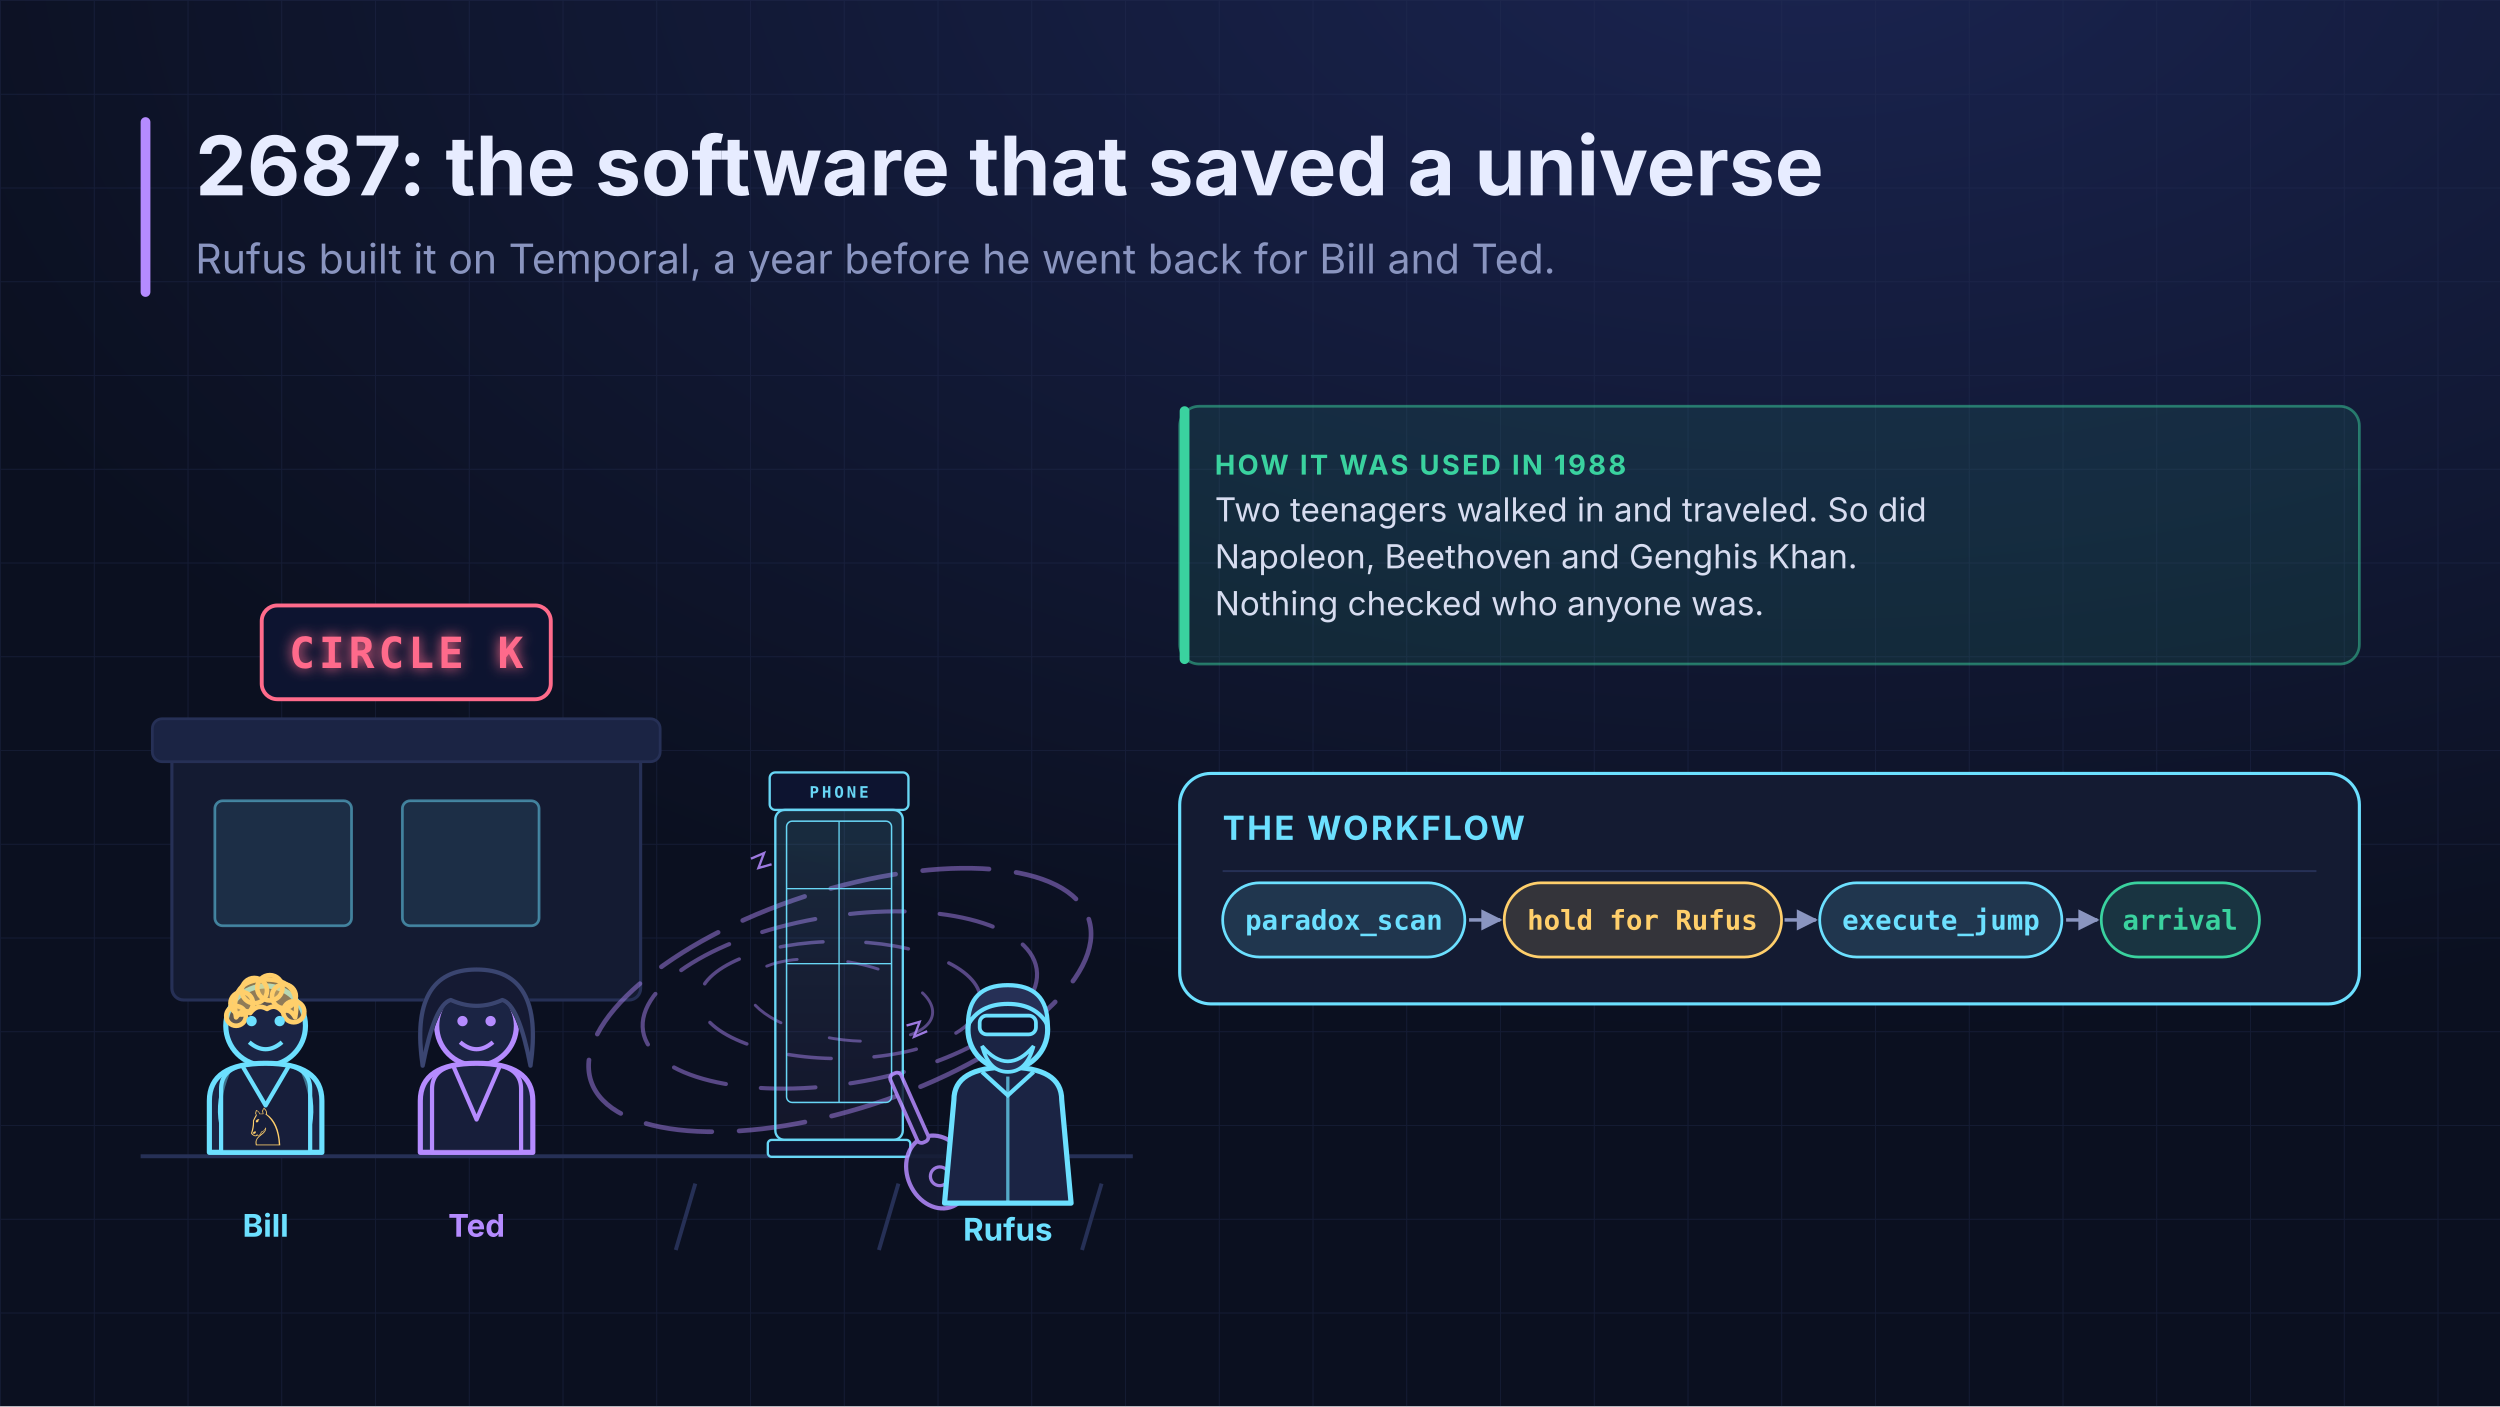
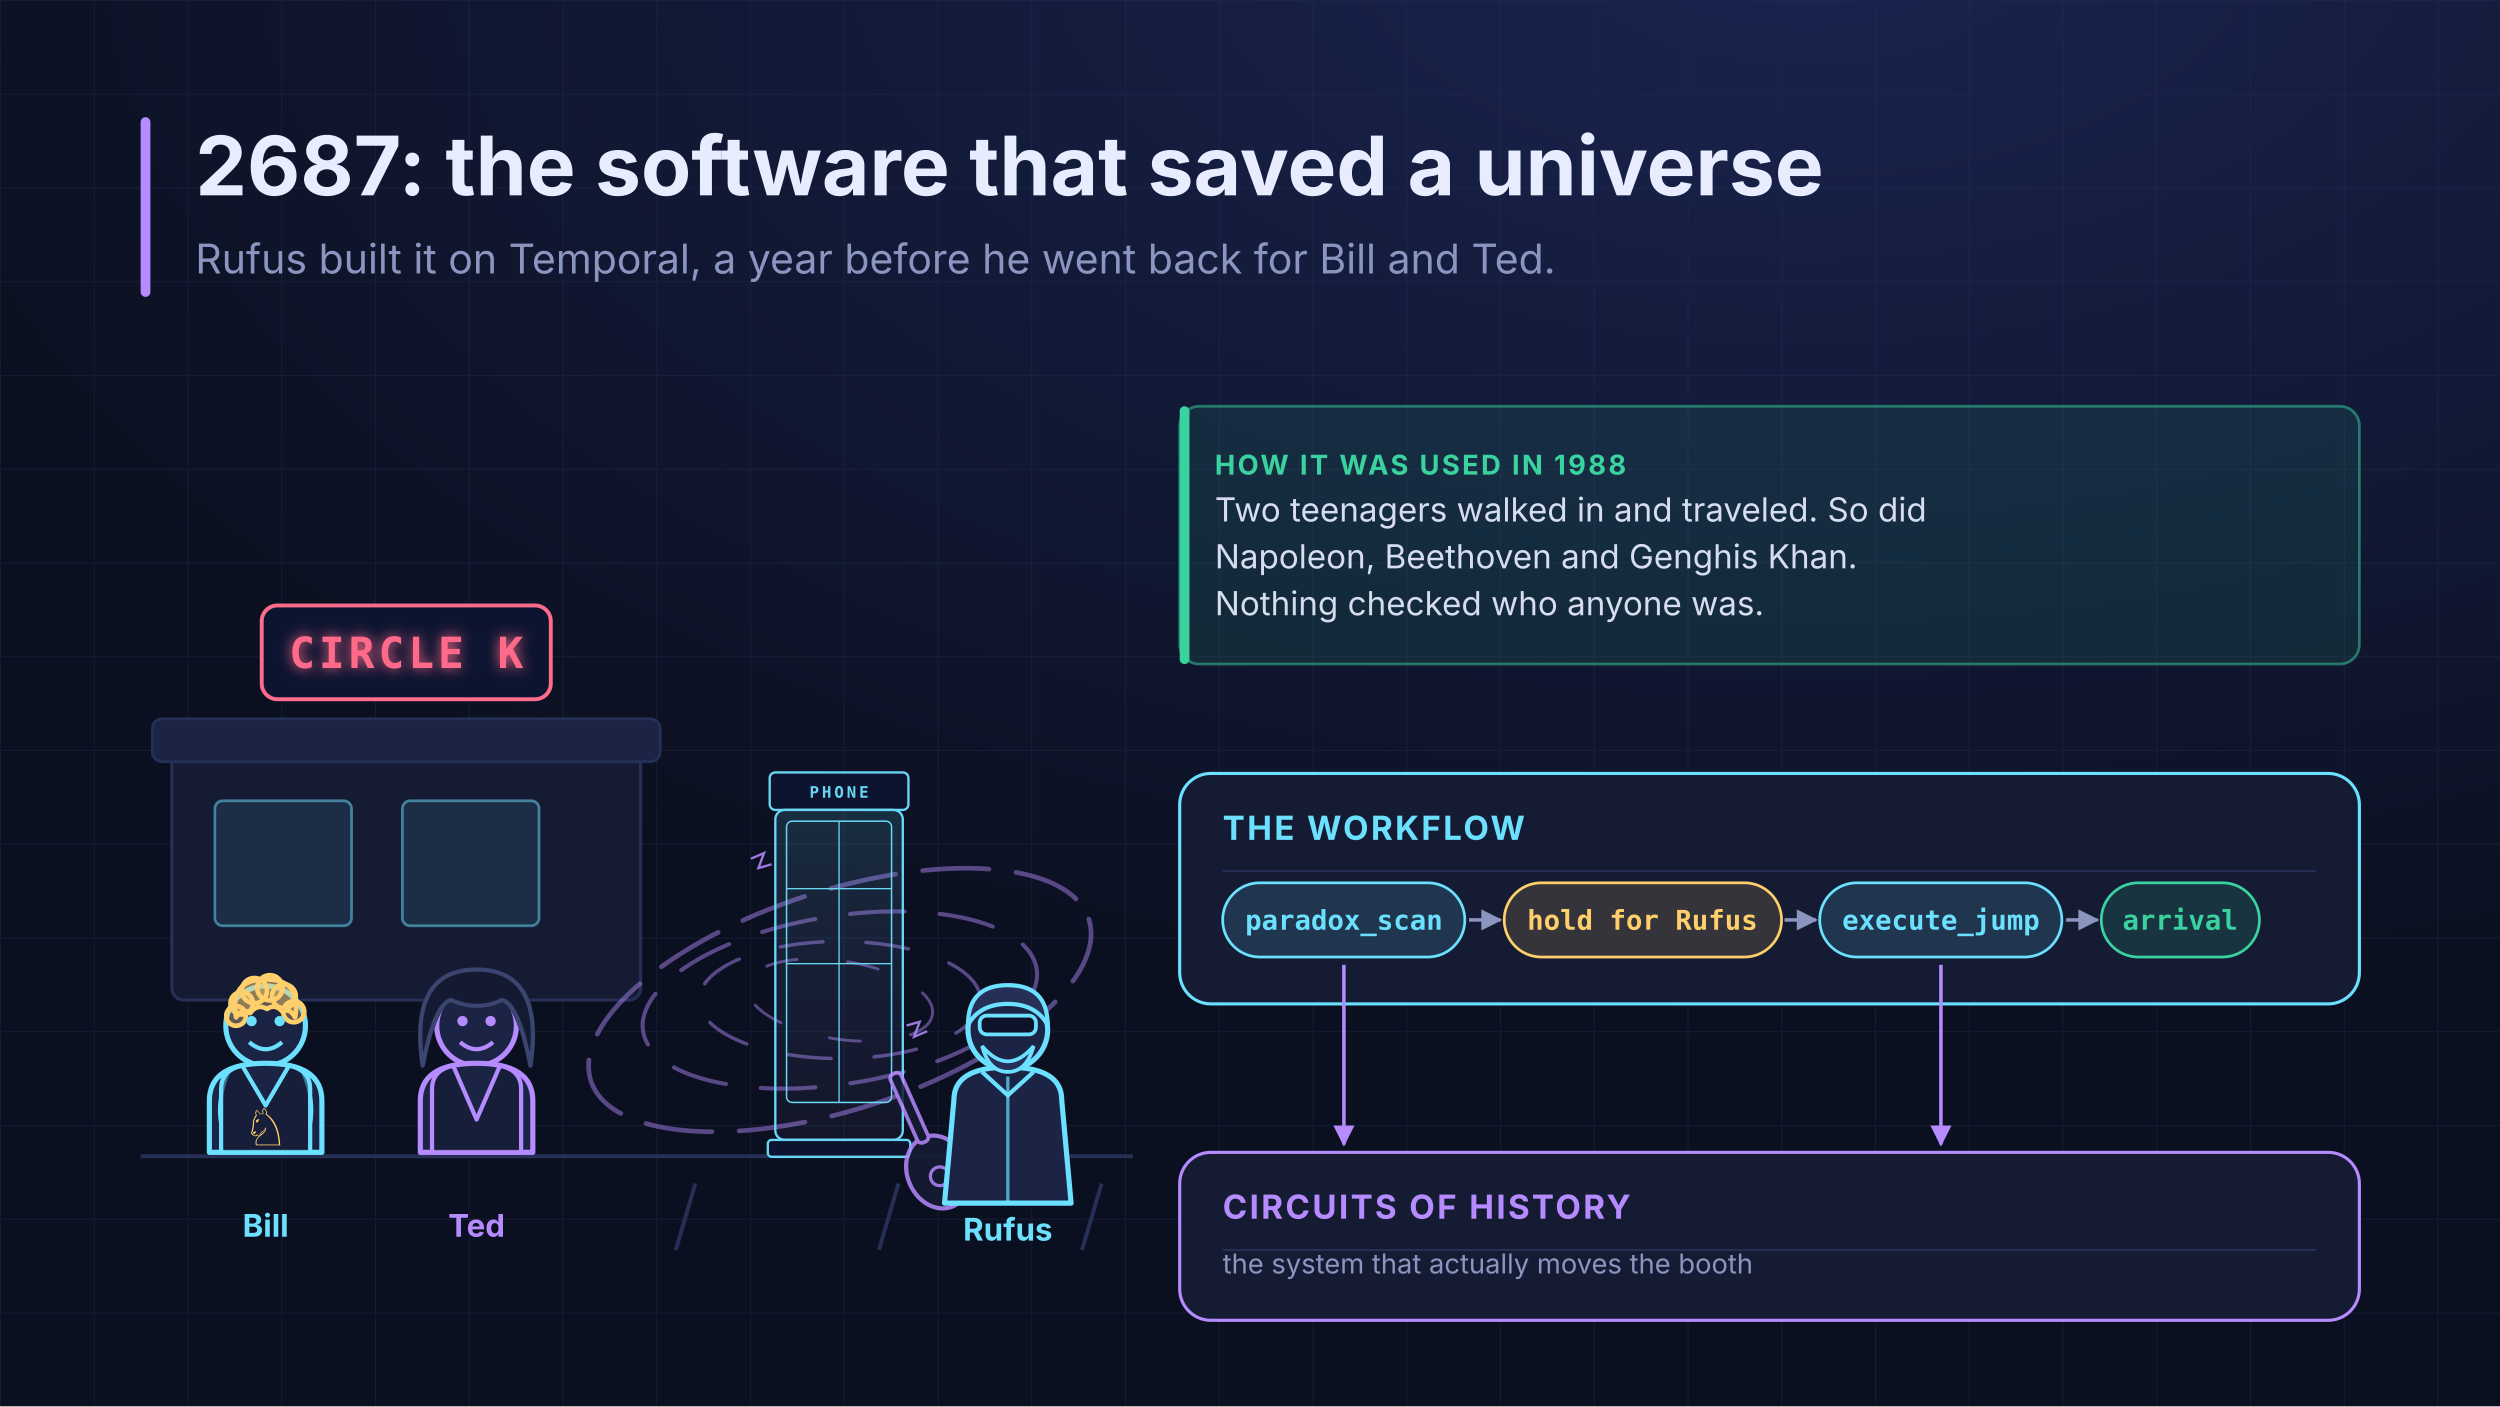
<svg xmlns="http://www.w3.org/2000/svg" viewBox="0 0 1280 720" width="1280" height="720" font-family="Inter, -apple-system, BlinkMacSystemFont, 'Segoe UI', Helvetica, Arial, sans-serif">
  <defs>
    <marker id="a-cyan" viewBox="0 0 10 10" refX="9" refY="5" markerWidth="6" markerHeight="6" orient="auto-start-reverse">
      <path d="M0 0 L10 5 L0 10 z" fill="#6ce0ff" />
    </marker>
    <marker id="a-purple" viewBox="0 0 10 10" refX="9" refY="5" markerWidth="6" markerHeight="6" orient="auto-start-reverse">
      <path d="M0 0 L10 5 L0 10 z" fill="#b58bff" />
    </marker>
    <marker id="a-ok" viewBox="0 0 10 10" refX="9" refY="5" markerWidth="6" markerHeight="6" orient="auto-start-reverse">
      <path d="M0 0 L10 5 L0 10 z" fill="#3ad29f" />
    </marker>
    <marker id="a-bad" viewBox="0 0 10 10" refX="9" refY="5" markerWidth="6" markerHeight="6" orient="auto-start-reverse">
      <path d="M0 0 L10 5 L0 10 z" fill="#ff6b8b" />
    </marker>
    <marker id="a-warn" viewBox="0 0 10 10" refX="9" refY="5" markerWidth="6" markerHeight="6" orient="auto-start-reverse">
      <path d="M0 0 L10 5 L0 10 z" fill="#ffcf6b" />
    </marker>
    <marker id="a-muted" viewBox="0 0 10 10" refX="9" refY="5" markerWidth="6" markerHeight="6" orient="auto-start-reverse">
      <path d="M0 0 L10 5 L0 10 z" fill="#8a95c0" />
    </marker>
    <marker id="a-ink" viewBox="0 0 10 10" refX="9" refY="5" markerWidth="6" markerHeight="6" orient="auto-start-reverse">
      <path d="M0 0 L10 5 L0 10 z" fill="#e7ecff" />
    </marker>
    <radialGradient id="halo" cx="72%" cy="-6%" r="80%">
      <stop offset="0" stop-color="#1a2450" />
      <stop offset="1" stop-color="#0b1020" />
    </radialGradient>
    <linearGradient id="glass" x1="0" y1="0" x2="0" y2="1">
      <stop offset="0" stop-color="#6ce0ff" stop-opacity="0.14" />
      <stop offset="1" stop-color="#b58bff" stop-opacity="0.05" />
    </linearGradient>
    <pattern id="grid" width="48" height="48" patternUnits="userSpaceOnUse">
      <path d="M48 0 H0 V48" fill="none" stroke="#263056" stroke-width="1" />
    </pattern>
    <linearGradient id="tlogo" x1="183" y1="192" x2="0" y2="0" gradientUnits="userSpaceOnUse">
      <stop stop-color="#444CE7" />
      <stop offset="1" stop-color="#B664FF" />
    </linearGradient>
    <filter id="glow" x="-40%" y="-40%" width="180%" height="180%">
      <feGaussianBlur stdDeviation="3.2" result="b" />
      <feMerge>
        <feMergeNode in="b" />
        <feMergeNode in="SourceGraphic" />
      </feMerge>
    </filter>
  </defs>
  <rect width="1280" height="720" fill="url(#halo)" />
  <rect width="1280" height="720" fill="url(#grid)" opacity="0.35" />
  <rect x="72" y="60" width="5" height="92" rx="2.5" fill="#b58bff" />
  <text x="100" y="100" font-size="42" fill="#e7ecff" font-weight="700" text-anchor="start" font-family="Inter, -apple-system, BlinkMacSystemFont, 'Segoe UI', Helvetica, Arial, sans-serif" opacity="1.0">2687: the software that saved a universe</text>
  <text x="100" y="140" font-size="21" fill="#8a95c0" font-weight="400" text-anchor="start" font-family="Inter, -apple-system, BlinkMacSystemFont, 'Segoe UI', Helvetica, Arial, sans-serif" opacity="1.0">Rufus built it on Temporal, a year before he went back for Bill and Ted.</text>
  <rect x="88" y="384" width="240" height="128" rx="6" fill="#141b32" stroke="#263056" stroke-width="1.6" />
  <rect x="78" y="368" width="260" height="22" rx="5" fill="#1b2444" stroke="#263056" stroke-width="1.4" />
  <rect x="134.0" y="310" width="148" height="48" rx="8" fill="#0d1430" stroke="#ff6b8b" stroke-width="2" />
  <text x="208.0" y="342" font-size="22" fill="#ff6b8b" font-weight="700" text-anchor="middle" font-family="'JetBrains Mono', 'SF Mono', Menlo, ui-monospace, monospace" opacity="1.0" letter-spacing="2" filter="url(#glow)">CIRCLE K</text>
  <rect x="110" y="410" width="70" height="64" rx="4" fill="#6ce0ff" fill-opacity="0.10" stroke="#6ce0ff" stroke-opacity="0.5" stroke-width="1.4" />
  <rect x="206" y="410" width="70" height="64" rx="4" fill="#6ce0ff" fill-opacity="0.10" stroke="#6ce0ff" stroke-opacity="0.5" stroke-width="1.4" />
  <g opacity="0.45" fill="none" stroke="#b58bff" stroke-linecap="round">
    <ellipse cx="430" cy="512" rx="134" ry="56" stroke-width="2.4" stroke-dasharray="34 14" transform="rotate(-18 430 512)" />
    <ellipse cx="430" cy="512" rx="102" ry="43" stroke-width="2.1" stroke-dasharray="28 18" transform="rotate(-9 430 512)" />
    <ellipse cx="430" cy="512" rx="72" ry="30" stroke-width="1.8" stroke-dasharray="22 22" transform="rotate(0 430 512)" />
    <ellipse cx="430" cy="512" rx="48" ry="20" stroke-width="1.5" stroke-dasharray="16 26" transform="rotate(9 430 512)" />
  </g>
  <line x1="72" y1="592" x2="580" y2="592" stroke="#263056" stroke-width="2" />
  <path d="M356 606 l-10 34" stroke="#263056" stroke-width="2" />
  <path d="M460 606 l-10 34" stroke="#263056" stroke-width="2" />
  <path d="M564 606 l-10 34" stroke="#263056" stroke-width="2" />
  <g transform="translate(372 383) scale(0.48)" opacity="0.95">
    <g stroke="#6ce0ff" stroke-width="2.5" stroke-linejoin="round" fill="none">
      <rect x="46" y="26" width="148" height="40" rx="6" fill="#0d1430" />
      <rect x="52" y="66" width="136" height="352" rx="10" fill="url(#glass)" />
      <rect x="64" y="78" width="112" height="300" rx="6" stroke-width="1.6" />
      <line x1="64" y1="150" x2="176" y2="150" stroke-width="1.4" />
      <line x1="64" y1="230" x2="176" y2="230" stroke-width="1.4" />
      <line x1="120" y1="78" x2="120" y2="378" stroke-width="1.4" />
      <rect x="44" y="418" width="152" height="18" rx="4" fill="#0d1430" />
    </g>
    <text x="120" y="53" text-anchor="middle" font-family="'JetBrains Mono', 'SF Mono', Menlo, ui-monospace, monospace" font-size="17" font-weight="700" letter-spacing="3" fill="#6ce0ff">PHONE</text>
    <g stroke="#b58bff" stroke-width="2.5" fill="none" opacity="0.9">
      <path d="M26 118 l14 -6 -6 16 14 -4" />
      <path d="M214 302 l-14 6 6 -16 -14 4" />
    </g>
  </g>
  <g transform="translate(136 590) scale(1.2)">
    <circle cx="0" cy="-54" r="17" fill="#1b2444" stroke="#6ce0ff" stroke-width="2.2" />
    <g transform="translate(0 -60) scale(0.6) translate(0 60)">
      <path d="M-21 -56 q-5 -27 21 -27 q26 0 21 27 q-4 -7 -9 -4 q-5 -6 -11 -2 q-7 -4 -12 3 q-5 -4 -10 3 z" fill="#ffcf6b" fill-opacity="0.30" stroke="#ffcf6b" stroke-width="3.33" stroke-linejoin="round" />
      <circle cx="-17" cy="-66" r="8" fill="#ffcf6b" fill-opacity="0.30" stroke="#ffcf6b" stroke-width="3.33" />
      <circle cx="-8" cy="-75" r="9" fill="#ffcf6b" fill-opacity="0.30" stroke="#ffcf6b" stroke-width="3.33" />
      <circle cx="3" cy="-77" r="9" fill="#ffcf6b" fill-opacity="0.30" stroke="#ffcf6b" stroke-width="3.33" />
      <circle cx="13" cy="-71" r="8.5" fill="#ffcf6b" fill-opacity="0.30" stroke="#ffcf6b" stroke-width="3.33" />
      <circle cx="20" cy="-60" r="7.5" fill="#ffcf6b" fill-opacity="0.30" stroke="#ffcf6b" stroke-width="3.33" />
      <circle cx="-21" cy="-57" r="7" fill="#ffcf6b" fill-opacity="0.30" stroke="#ffcf6b" stroke-width="3.33" />
    </g>
    <circle cx="-6" cy="-56" r="2.2" fill="#6ce0ff" />
    <circle cx="6" cy="-56" r="2.2" fill="#6ce0ff" />
    <path d="M-7 -47 q7 6 14 0" fill="none" stroke="#6ce0ff" stroke-width="1.8" />
    <path d="M-24 0 L-24 -22 Q-24 -38 0 -38 Q24 -38 24 -22 L24 0 Z" fill="#1b2444" stroke="#6ce0ff" stroke-width="2.2" stroke-linejoin="round" />
    <path d="M-16 -34 q-5 12 -3 22" fill="none" stroke="#6ce0ff" stroke-width="1.6" />
    <path d="M16 -34 q5 12 3 22" fill="none" stroke="#6ce0ff" stroke-width="1.6" />
    <path d="M-19 0 L-19 -27 Q-19 -35 -10 -37 L0 -20 L10 -37 Q19 -35 19 -27 L19 0 Z" fill="#141b32" fill-opacity="0.55" stroke="#6ce0ff" stroke-width="1.8" stroke-linejoin="round" />
    <text x="0" y="-3" font-size="22" fill="#ffcf6b" text-anchor="middle">♘</text>
  </g>
  <text x="136" y="633.2" font-size="16" fill="#6ce0ff" font-weight="700" text-anchor="middle" font-family="Inter, -apple-system, BlinkMacSystemFont, 'Segoe UI', Helvetica, Arial, sans-serif" opacity="1.0">Bill</text>
  <g transform="translate(244 590) scale(1.2)">
    <circle cx="0" cy="-54" r="17" fill="#1b2444" stroke="#b58bff" stroke-width="2.2" />
    <path d="M-23 -37 q-6 -41 23 -41 q29 0 23 41 q-5 -26 -12 -28 q-11 5 -22 0 q-7 2 -12 28 z" fill="#151a33" stroke="#151a33" stroke-width="2" stroke-linejoin="round" />
    <path d="M-23 -37 q-6 -41 23 -41 q29 0 23 41 q-5 -26 -12 -28 q-11 5 -22 0 q-7 2 -12 28 z" fill="none" stroke="#3a4570" stroke-width="1.8" stroke-linejoin="round" />
    <circle cx="-6" cy="-56" r="2.2" fill="#b58bff" />
    <circle cx="6" cy="-56" r="2.2" fill="#b58bff" />
    <path d="M-7 -47 q7 6 14 0" fill="none" stroke="#b58bff" stroke-width="1.8" />
    <path d="M-24 0 L-24 -22 Q-24 -38 0 -38 Q24 -38 24 -22 L24 0 Z" fill="#1b2444" stroke="#b58bff" stroke-width="2.2" stroke-linejoin="round" />
    <path d="M-19 0 L-19 -27 Q-19 -35 -10 -37 L0 -14 L10 -37 Q19 -35 19 -27 L19 0 Z" fill="#141b32" fill-opacity="0.55" stroke="#b58bff" stroke-width="1.8" stroke-linejoin="round" />
  </g>
  <text x="244" y="633.2" font-size="16" fill="#b58bff" font-weight="700" text-anchor="middle" font-family="Inter, -apple-system, BlinkMacSystemFont, 'Segoe UI', Helvetica, Arial, sans-serif" opacity="1.0">Ted</text>
  <g transform="translate(516 592) scale(1.2)">
    <g transform="rotate(-24) translate(-30 -6)" opacity="0.85">
      <ellipse cx="0" cy="0" rx="13" ry="16" fill="#141b32" stroke="#b58bff" stroke-width="1.8" />
      <rect x="-2.5" y="-46" width="5" height="32" rx="2" fill="#141b32" stroke="#b58bff" stroke-width="1.6" />
      <circle cx="0" cy="2" r="4" fill="none" stroke="#b58bff" stroke-width="1.4" />
    </g>
    <path d="M-27 20 L-23 -24 Q-23 -38 0 -38 Q23 -38 23 -24 L27 20 Z" fill="#1b2444" stroke="#6ce0ff" stroke-width="2.2" stroke-linejoin="round" />
    <path d="M0 -34 V20" stroke="#6ce0ff" stroke-width="1.4" opacity="0.7" />
    <path d="M-11 -36 l11 10 11 -10" fill="none" stroke="#6ce0ff" stroke-width="1.8" />
    <circle cx="0" cy="-54" r="17" fill="#1b2444" stroke="#6ce0ff" stroke-width="2.2" />
    <path d="M-17 -56 q0 -17 17 -17 q17 0 17 17 q-5 -9 -17 -9 q-12 0 -17 9 z" fill="#263056" stroke="#6ce0ff" stroke-width="1.8" />
    <rect x="-12" y="-60" width="24" height="8" rx="3" fill="#0d132a" stroke="#6ce0ff" stroke-width="1.6" />
    <path d="M-11 -47 q11 13 22 0 q-3 11 -11 11 q-8 0 -11 -11 z" fill="#263056" stroke="#6ce0ff" stroke-width="1.6" />
  </g>
  <text x="516" y="635.2" font-size="16" fill="#6ce0ff" font-weight="700" text-anchor="middle" font-family="Inter, -apple-system, BlinkMacSystemFont, 'Segoe UI', Helvetica, Arial, sans-serif" opacity="1.0">Rufus</text>
  <rect x="604" y="208" width="604" height="132" rx="10" fill="#3ad29f" fill-opacity="0.10" stroke="#3ad29f" stroke-opacity="0.5" stroke-width="1.4" />
  <rect x="604" y="208" width="5" height="132" rx="2.5" fill="#3ad29f" />
  <text x="622" y="243" font-size="14" fill="#3ad29f" font-weight="700" text-anchor="start" font-family="Inter, -apple-system, BlinkMacSystemFont, 'Segoe UI', Helvetica, Arial, sans-serif" opacity="1.0" letter-spacing="1.2">HOW IT WAS USED IN 1988</text>
  <text x="622" y="267" font-size="17" fill="#e7ecff" font-weight="400" text-anchor="start" font-family="Inter, -apple-system, BlinkMacSystemFont, 'Segoe UI', Helvetica, Arial, sans-serif" opacity="0.92">Two teenagers walked in and traveled. So did</text>
  <text x="622" y="291" font-size="17" fill="#e7ecff" font-weight="400" text-anchor="start" font-family="Inter, -apple-system, BlinkMacSystemFont, 'Segoe UI', Helvetica, Arial, sans-serif" opacity="0.92">Napoleon, Beethoven and Genghis Khan.</text>
  <text x="622" y="315" font-size="17" fill="#e7ecff" font-weight="400" text-anchor="start" font-family="Inter, -apple-system, BlinkMacSystemFont, 'Segoe UI', Helvetica, Arial, sans-serif" opacity="0.92">Nothing checked who anyone was.</text>
  <rect x="604" y="396" width="604" height="118" rx="16" fill="#141b32" fill-opacity="1.0" stroke="#6ce0ff" stroke-width="1.6" />
  <text x="626" y="430" font-size="17" fill="#6ce0ff" font-weight="700" text-anchor="start" font-family="Inter, -apple-system, BlinkMacSystemFont, 'Segoe UI', Helvetica, Arial, sans-serif" opacity="1.0" letter-spacing="1.2">THE WORKFLOW</text>
  <line x1="626" y1="446" x2="1186" y2="446" stroke="#263056" stroke-width="1" />
  <rect x="626" y="452" width="124" height="38" rx="19.0" fill="#6ce0ff" fill-opacity="0.14" stroke="#6ce0ff" stroke-width="1.4" />
  <text x="688.08" y="476.04" font-size="14" fill="#6ce0ff" font-weight="600" text-anchor="middle" font-family="'JetBrains Mono', 'SF Mono', Menlo, ui-monospace, monospace" opacity="1.0">paradox_scan</text>
  <path d="M752.16 471 L768.16 471" fill="none" stroke="#8a95c0" stroke-width="1.8" marker-end="url(#a-muted)" />
  <rect x="770.16" y="452" width="142" height="38" rx="19.0" fill="#ffcf6b" fill-opacity="0.14" stroke="#ffcf6b" stroke-width="1.4" />
  <text x="840.92" y="476.04" font-size="14" fill="#ffcf6b" font-weight="600" text-anchor="middle" font-family="'JetBrains Mono', 'SF Mono', Menlo, ui-monospace, monospace" opacity="1.0">hold for Rufus</text>
  <path d="M913.68 471 L929.68 471" fill="none" stroke="#8a95c0" stroke-width="1.8" marker-end="url(#a-muted)" />
  <rect x="931.68" y="452" width="124" height="38" rx="19.0" fill="#6ce0ff" fill-opacity="0.14" stroke="#6ce0ff" stroke-width="1.4" />
  <text x="993.76" y="476.04" font-size="14" fill="#6ce0ff" font-weight="600" text-anchor="middle" font-family="'JetBrains Mono', 'SF Mono', Menlo, ui-monospace, monospace" opacity="1.0">execute_jump</text>
  <path d="M1057.84 471 L1073.84 471" fill="none" stroke="#8a95c0" stroke-width="1.8" marker-end="url(#a-muted)" />
  <rect x="1075.84" y="452" width="81" height="38" rx="19.0" fill="#3ad29f" fill-opacity="0.14" stroke="#3ad29f" stroke-width="1.4" />
  <text x="1116.22" y="476.04" font-size="14" fill="#3ad29f" font-weight="600" text-anchor="middle" font-family="'JetBrains Mono', 'SF Mono', Menlo, ui-monospace, monospace" opacity="1.0">arrival</text>
+   <rect x="604" y="590" width="604" height="86" rx="16" fill="#141b32" fill-opacity="1.0" stroke="#b58bff" stroke-width="1.6" />
+   <text x="626" y="624" font-size="17" fill="#b58bff" font-weight="700" text-anchor="start" font-family="Inter, -apple-system, BlinkMacSystemFont, 'Segoe UI', Helvetica, Arial, sans-serif" opacity="1.0" letter-spacing="1.2">CIRCUITS OF HISTORY</text>
+   <line x1="626" y1="640" x2="1186" y2="640" stroke="#263056" stroke-width="1" />
+   <text x="626" y="652" font-size="14" fill="#8a95c0" font-weight="400" text-anchor="start" font-family="Inter, -apple-system, BlinkMacSystemFont, 'Segoe UI', Helvetica, Arial, sans-serif" opacity="1.0">the system that actually moves the booth</text>
+   <path d="M688.08 494 L688.08 586" fill="none" stroke="#b58bff" stroke-width="1.8" marker-end="url(#a-purple)" />
+   <path d="M993.76 494 L993.76 586" fill="none" stroke="#b58bff" stroke-width="1.8" marker-end="url(#a-purple)" />
</svg>
